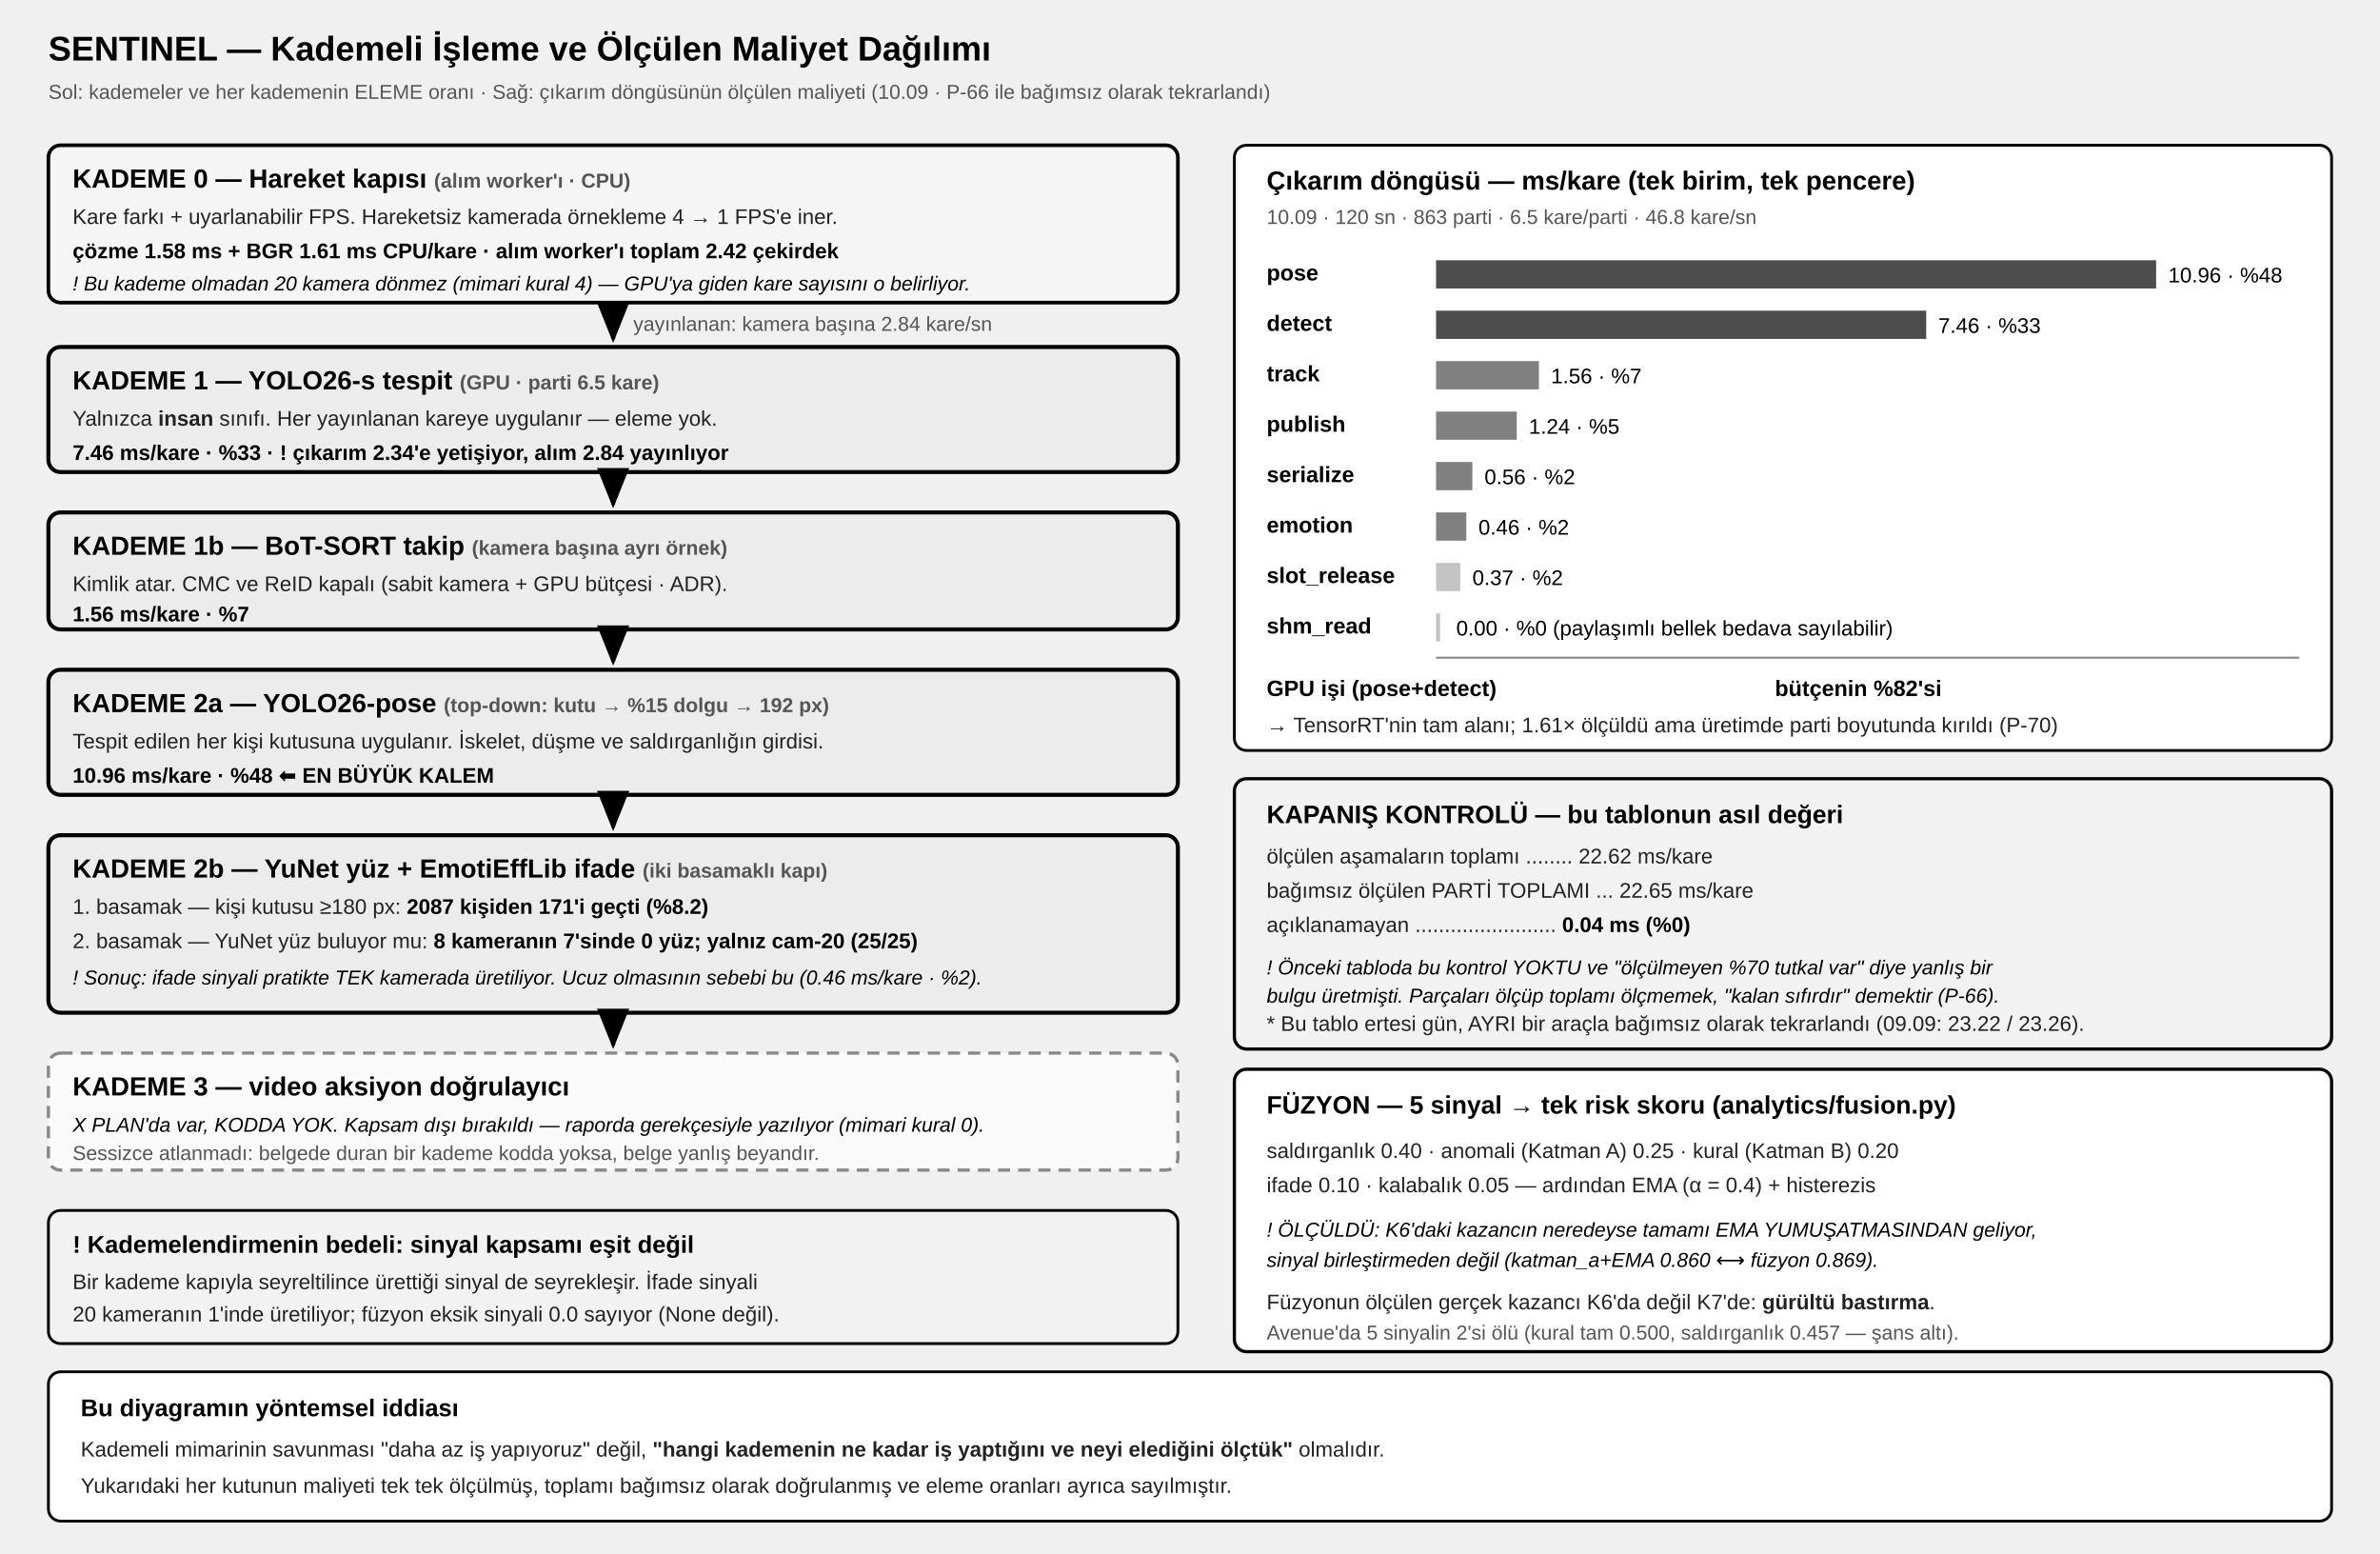
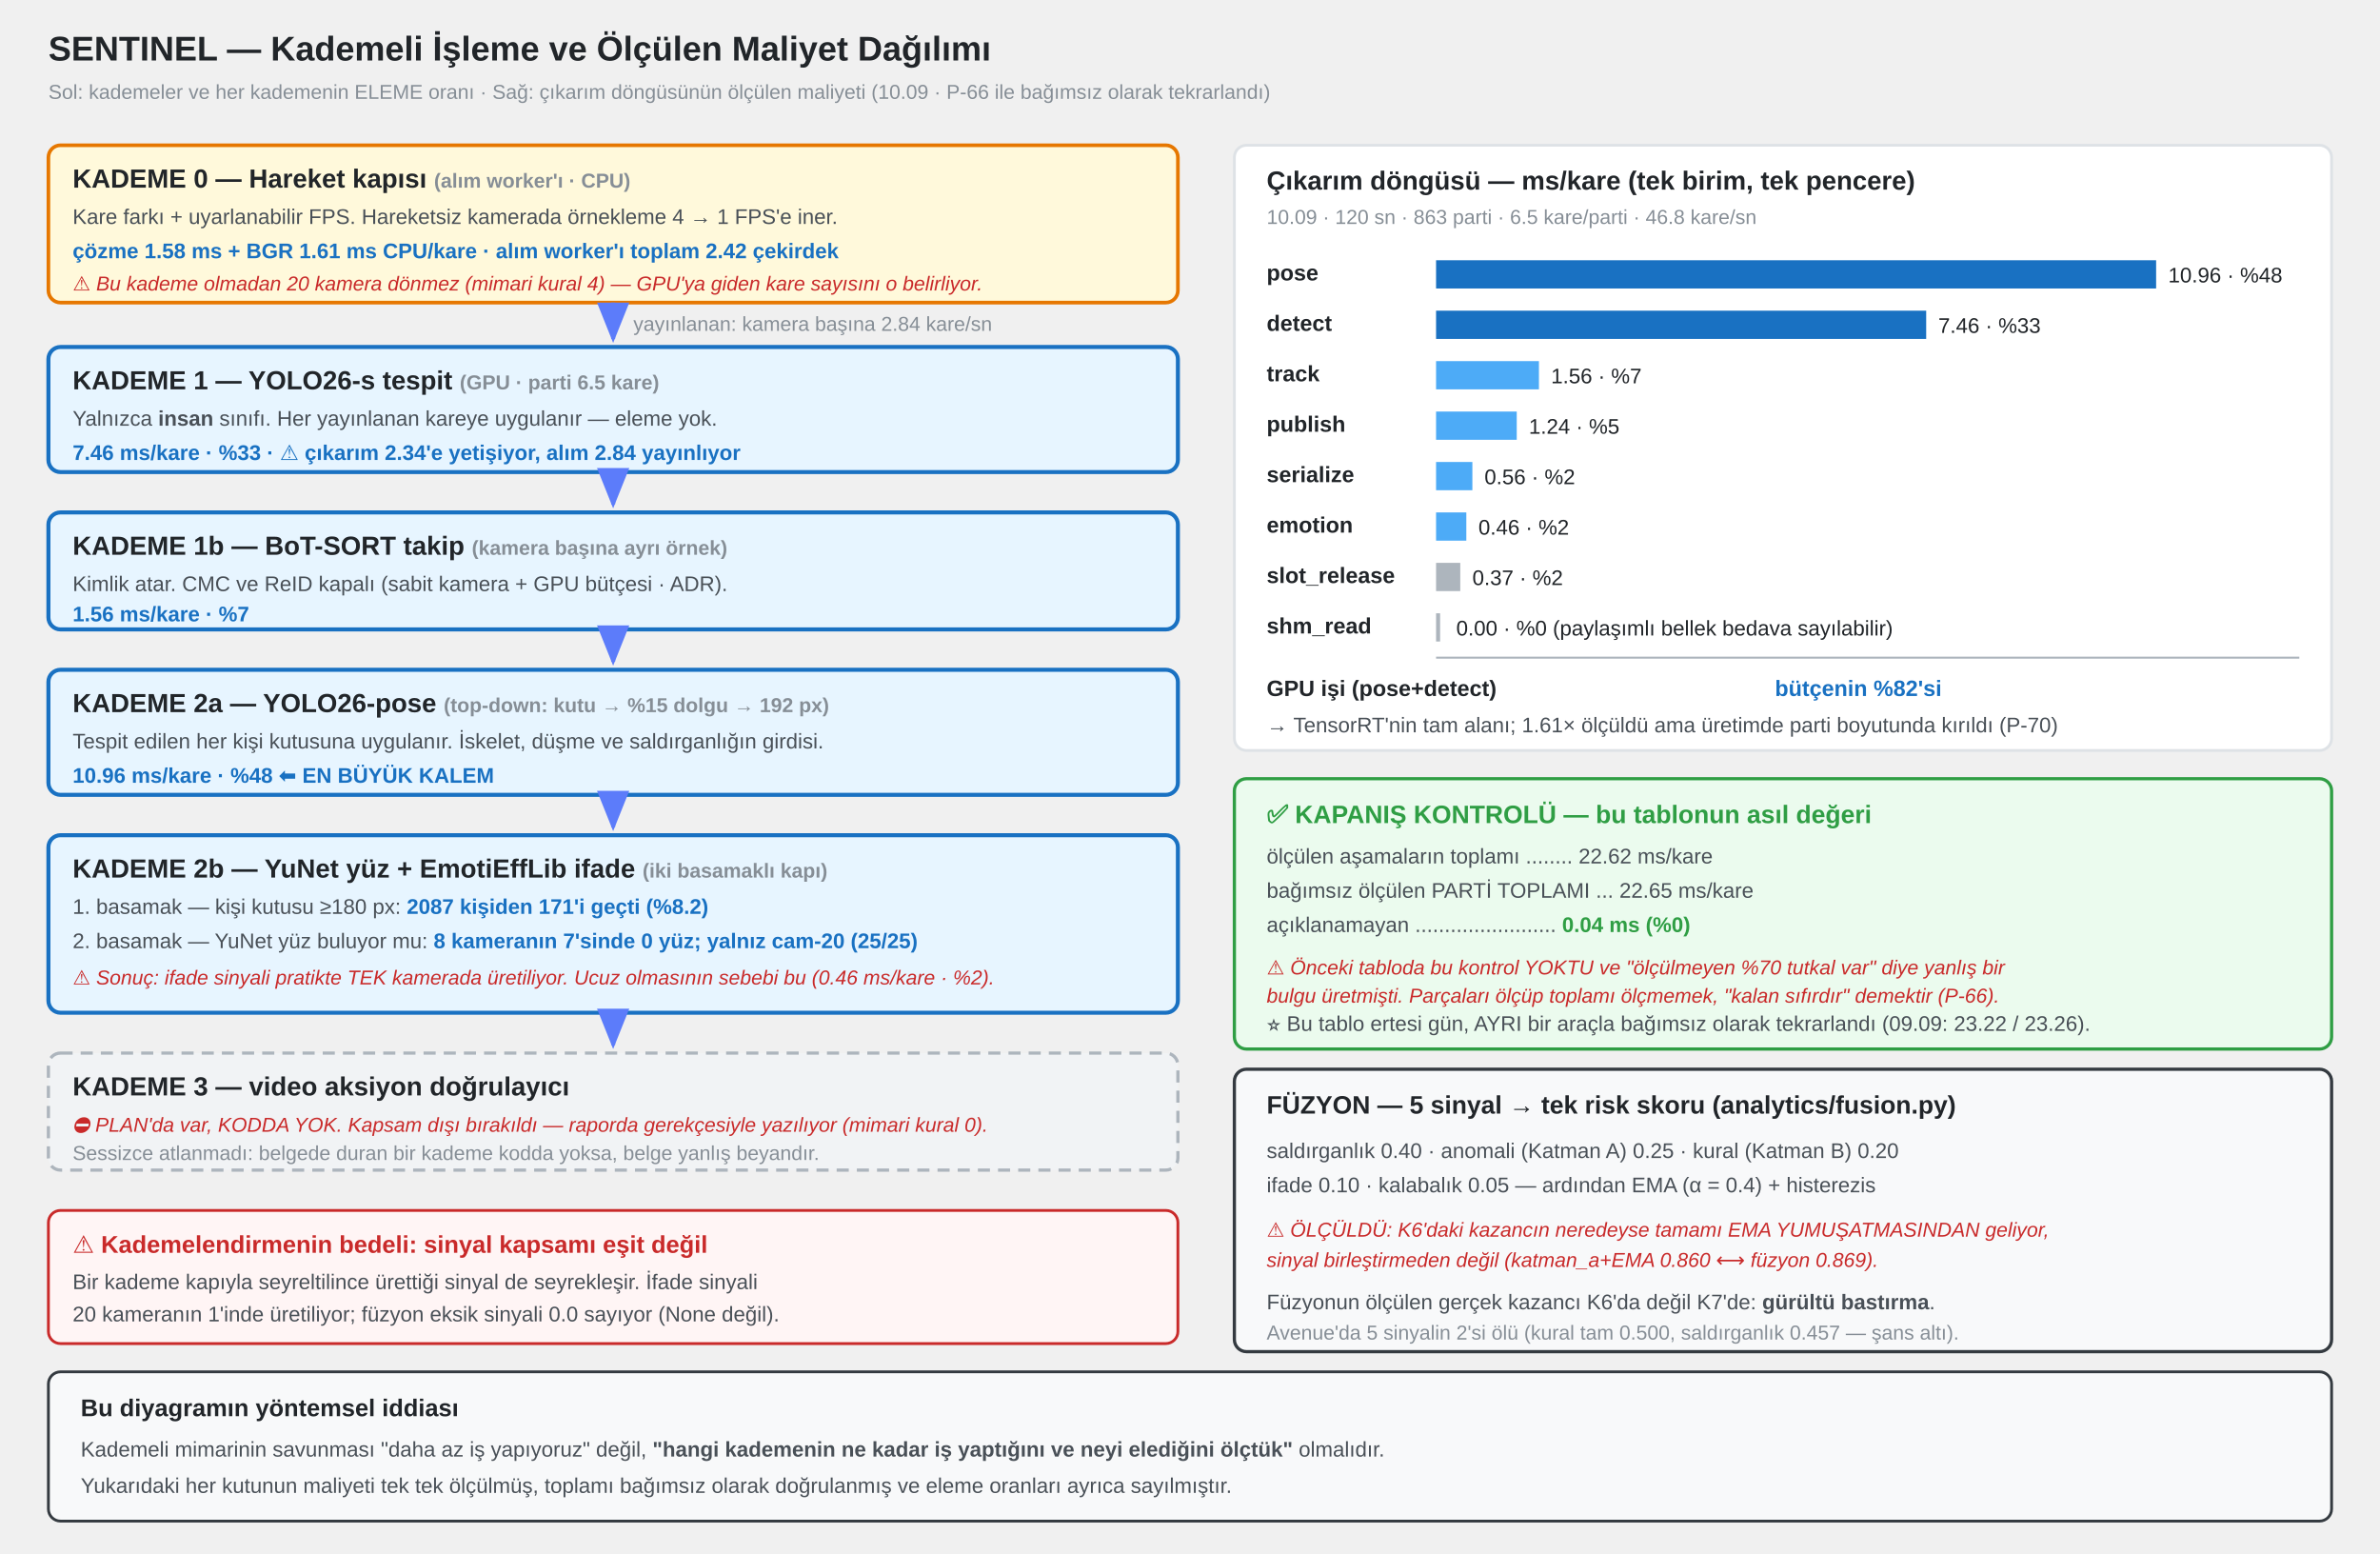
<svg xmlns="http://www.w3.org/2000/svg" viewBox="0 0 1180 770" width="1180" height="770" font-family="Segoe UI, Arial, sans-serif">
  <defs>
    <marker id="ok2" markerWidth="10" markerHeight="8" refX="9" refY="4" orient="auto">
-       <polygon points="0 0, 10 4, 0 8" fill="#000000" />
+       <polygon points="0 0, 10 4, 0 8" fill="#5c7cfa" />
    </marker>
    <style>
-       .kutu   { fill:#ffffff; stroke:#000000; stroke-width:1.6; rx:6; }
-       .gpu    { fill:#ececec; stroke:#000000; stroke-width:2; rx:6; }
-       .cpu    { fill:#f5f5f5; stroke:#000000; stroke-width:1.8; rx:6; }
-       .yok    { fill:#fafafa; stroke:#888888; stroke-width:1.6; stroke-dasharray:6 4; rx:6; }
-       .baslik { font-size:13px; font-weight:600; fill:#000000; }
-       .alt    { font-size:10.5px; fill:#222222; }
-       .olcum  { font-size:10.5px; font-weight:600; fill:#000000; }
-       .etiket { font-size:10px; fill:#555555; }
-       .kural  { font-size:10px; font-style:italic; fill:#000000; }
-       .ok     { stroke:#000000; stroke-width:2; fill:none; marker-end:url(#ok2); }
-       .bar    { fill:#808080; }
-       .barbuyuk { fill:#4d4d4d; }
-       .barkucuk { fill:#c4c4c4; }
-       .barmetin { font-size:10.5px; fill:#000000; }
-       .barad   { font-size:11px; font-weight:600; fill:#000000; }
+       .kutu   { fill:#f8f9fa; stroke:#343a40; stroke-width:1.6; rx:6; }
+       .gpu    { fill:#e7f5ff; stroke:#1971c2; stroke-width:2; rx:6; }
+       .cpu    { fill:#fff9db; stroke:#e67700; stroke-width:1.8; rx:6; }
+       .yok    { fill:#f1f3f5; stroke:#adb5bd; stroke-width:1.6; stroke-dasharray:6 4; rx:6; }
+       .baslik { font-size:13px; font-weight:600; fill:#212529; }
+       .alt    { font-size:10.5px; fill:#495057; }
+       .olcum  { font-size:10.5px; font-weight:600; fill:#1971c2; }
+       .etiket { font-size:10px; fill:#868e96; }
+       .kural  { font-size:10px; font-style:italic; fill:#c92a2a; }
+       .ok     { stroke:#5c7cfa; stroke-width:2; fill:none; marker-end:url(#ok2); }
+       .bar    { fill:#4dabf7; }
+       .barbuyuk { fill:#1971c2; }
+       .barkucuk { fill:#adb5bd; }
+       .barmetin { font-size:10.5px; fill:#212529; }
+       .barad   { font-size:11px; font-weight:600; fill:#212529; }
    </style>
  </defs>
-   <text x="24" y="30" font-size="17" font-weight="700" fill="#000000">SENTINEL — Kademeli İşleme ve Ölçülen Maliyet Dağılımı</text>
+   <text x="24" y="30" font-size="17" font-weight="700" fill="#212529">SENTINEL — Kademeli İşleme ve Ölçülen Maliyet Dağılımı</text>
  <text x="24" y="49" class="etiket">Sol: kademeler ve her kademenin ELEME oranı · Sağ: çıkarım döngüsünün ölçülen maliyeti (10.09 · P-66 ile bağımsız olarak tekrarlandı)</text>
  <rect x="24" y="72" width="560" height="78" class="cpu" />
  <text x="36" y="93" class="baslik">KADEME 0 — Hareket kapısı  <tspan class="etiket">(alım worker'ı · CPU)</tspan>
  </text>
  <text x="36" y="111" class="alt">Kare farkı + uyarlanabilir FPS. Hareketsiz kamerada örnekleme 4 → 1 FPS'e iner.</text>
  <text x="36" y="128" class="olcum">çözme 1.58 ms + BGR 1.61 ms CPU/kare · alım worker'ı toplam 2.42 çekirdek</text>
-   <text x="36" y="144" class="kural">! Bu kademe olmadan 20 kamera dönmez (mimari kural 4) — GPU'ya giden kare sayısını o belirliyor.</text>
+   <text x="36" y="144" class="kural">⚠ Bu kademe olmadan 20 kamera dönmez (mimari kural 4) — GPU'ya giden kare sayısını o belirliyor.</text>
  <line x1="304" y1="150" x2="304" y2="168" class="ok" />
  <text x="314" y="164" class="etiket">yayınlanan: kamera başına 2.84 kare/sn</text>
  <rect x="24" y="172" width="560" height="62" class="gpu" />
  <text x="36" y="193" class="baslik">KADEME 1 — YOLO26-s tespit  <tspan class="etiket">(GPU · parti 6.5 kare)</tspan>
  </text>
  <text x="36" y="211" class="alt">Yalnızca <tspan font-weight="600">insan</tspan> sınıfı. Her yayınlanan kareye uygulanır — eleme yok.</text>
-   <text x="36" y="228" class="olcum">7.46 ms/kare · %33 · ! çıkarım 2.34'e yetişiyor, alım 2.84 yayınlıyor</text>
+   <text x="36" y="228" class="olcum">7.46 ms/kare · %33 · ⚠ çıkarım 2.34'e yetişiyor, alım 2.84 yayınlıyor</text>
  <line x1="304" y1="234" x2="304" y2="250" class="ok" />
  <rect x="24" y="254" width="560" height="58" class="gpu" />
  <text x="36" y="275" class="baslik">KADEME 1b — BoT-SORT takip  <tspan class="etiket">(kamera başına ayrı örnek)</tspan>
  </text>
  <text x="36" y="293" class="alt">Kimlik atar. CMC ve ReID kapalı (sabit kamera + GPU bütçesi · ADR).</text>
  <text x="36" y="308" class="olcum">1.56 ms/kare · %7</text>
  <line x1="304" y1="312" x2="304" y2="328" class="ok" />
  <rect x="24" y="332" width="560" height="62" class="gpu" />
  <text x="36" y="353" class="baslik">KADEME 2a — YOLO26-pose  <tspan class="etiket">(top-down: kutu → %15 dolgu → 192 px)</tspan>
  </text>
  <text x="36" y="371" class="alt">Tespit edilen her kişi kutusuna uygulanır. İskelet, düşme ve saldırganlığın girdisi.</text>
  <text x="36" y="388" class="olcum">10.96 ms/kare · %48  ⬅ EN BÜYÜK KALEM</text>
  <line x1="304" y1="394" x2="304" y2="410" class="ok" />
  <rect x="24" y="414" width="560" height="88" class="gpu" />
  <text x="36" y="435" class="baslik">KADEME 2b — YuNet yüz + EmotiEffLib ifade  <tspan class="etiket">(iki basamaklı kapı)</tspan>
  </text>
  <text x="36" y="453" class="alt">1. basamak — kişi kutusu ≥180 px:  <tspan class="olcum">2087 kişiden 171'i geçti (%8.2)</tspan>
  </text>
  <text x="36" y="470" class="alt">2. basamak — YuNet yüz buluyor mu:  <tspan class="olcum">8 kameranın 7'sinde 0 yüz; yalnız cam-20 (25/25)</tspan>
  </text>
-   <text x="36" y="488" class="kural">! Sonuç: ifade sinyali pratikte TEK kamerada üretiliyor. Ucuz olmasının sebebi bu (0.46 ms/kare · %2).</text>
+   <text x="36" y="488" class="kural">⚠ Sonuç: ifade sinyali pratikte TEK kamerada üretiliyor. Ucuz olmasının sebebi bu (0.46 ms/kare · %2).</text>
  <line x1="304" y1="502" x2="304" y2="518" class="ok" />
  <rect x="24" y="522" width="560" height="58" class="yok" />
-   <text x="36" y="543" class="baslik" fill="#555555">KADEME 3 — video aksiyon doğrulayıcı</text>
-   <text x="36" y="561" class="kural">X PLAN'da var, KODDA YOK. Kapsam dışı bırakıldı — raporda gerekçesiyle yazılıyor (mimari kural 0).</text>
+   <text x="36" y="543" class="baslik" fill="#868e96">KADEME 3 — video aksiyon doğrulayıcı</text>
+   <text x="36" y="561" class="kural">⛔ PLAN'da var, KODDA YOK. Kapsam dışı bırakıldı — raporda gerekçesiyle yazılıyor (mimari kural 0).</text>
  <text x="36" y="575" class="etiket">Sessizce atlanmadı: belgede duran bir kademe kodda yoksa, belge yanlış beyandır.</text>
-   <rect x="612" y="72" width="544" height="300" fill="#ffffff" stroke="#000000" stroke-width="1.4" rx="6" />
-   <text x="628" y="94" font-size="13" font-weight="700" fill="#000000">Çıkarım döngüsü — ms/kare (tek birim, tek pencere)</text>
+   <rect x="612" y="72" width="544" height="300" fill="#ffffff" stroke="#dee2e6" stroke-width="1.4" rx="6" />
+   <text x="628" y="94" font-size="13" font-weight="700" fill="#212529">Çıkarım döngüsü — ms/kare (tek birim, tek pencere)</text>
  <text x="628" y="111" class="etiket">10.09 · 120 sn · 863 parti · 6.5 kare/parti · 46.8 kare/sn</text>
  <text x="628" y="139" class="barad">pose</text>
  <rect x="712" y="129" width="357" height="14" class="barbuyuk" />
  <text x="1075" y="140" class="barmetin">10.96 · %48</text>
  <text x="628" y="164" class="barad">detect</text>
  <rect x="712" y="154" width="243" height="14" class="barbuyuk" />
  <text x="961" y="165" class="barmetin">7.46 · %33</text>
  <text x="628" y="189" class="barad">track</text>
  <rect x="712" y="179" width="51" height="14" class="bar" />
  <text x="769" y="190" class="barmetin">1.56 · %7</text>
  <text x="628" y="214" class="barad">publish</text>
  <rect x="712" y="204" width="40" height="14" class="bar" />
  <text x="758" y="215" class="barmetin">1.24 · %5</text>
  <text x="628" y="239" class="barad">serialize</text>
  <rect x="712" y="229" width="18" height="14" class="bar" />
  <text x="736" y="240" class="barmetin">0.56 · %2</text>
  <text x="628" y="264" class="barad">emotion</text>
  <rect x="712" y="254" width="15" height="14" class="bar" />
  <text x="733" y="265" class="barmetin">0.46 · %2</text>
  <text x="628" y="289" class="barad">slot_release</text>
  <rect x="712" y="279" width="12" height="14" class="barkucuk" />
  <text x="730" y="290" class="barmetin">0.37 · %2</text>
  <text x="628" y="314" class="barad">shm_read</text>
  <rect x="712" y="304" width="2" height="14" class="barkucuk" />
  <text x="722" y="315" class="barmetin">0.00 · %0  (paylaşımlı bellek bedava sayılabilir)</text>
-   <line x1="712" y1="326" x2="1140" y2="326" stroke="#888888" stroke-width="1" />
+   <line x1="712" y1="326" x2="1140" y2="326" stroke="#adb5bd" stroke-width="1" />
  <text x="628" y="345" class="barad">GPU işi (pose+detect)</text>
-   <text x="880" y="345" font-size="11" font-weight="700" fill="#000000">bütçenin %82'si</text>
+   <text x="880" y="345" font-size="11" font-weight="700" fill="#1971c2">bütçenin %82'si</text>
  <text x="628" y="363" class="alt">→ TensorRT'nin tam alanı; 1.61× ölçüldü ama üretimde parti boyutunda kırıldı (P-70)</text>
-   <rect x="612" y="386" width="544" height="134" fill="#f2f2f2" stroke="#000000" stroke-width="1.6" rx="6" />
-   <text x="628" y="408" font-size="12.5" font-weight="700" fill="#000000">KAPANIŞ KONTROLÜ — bu tablonun asıl değeri</text>
+   <rect x="612" y="386" width="544" height="134" fill="#ebfbee" stroke="#2f9e44" stroke-width="1.6" rx="6" />
+   <text x="628" y="408" font-size="12.5" font-weight="700" fill="#2f9e44">✅ KAPANIŞ KONTROLÜ — bu tablonun asıl değeri</text>
  <text x="628" y="428" class="alt">ölçülen aşamaların toplamı ........ 22.62 ms/kare</text>
  <text x="628" y="445" class="alt">bağımsız ölçülen PARTİ TOPLAMI ... 22.65 ms/kare</text>
-   <text x="628" y="462" class="alt">açıklanamayan ........................ <tspan font-weight="700" fill="#000000">0.04 ms (%0)</tspan>
+   <text x="628" y="462" class="alt">açıklanamayan ........................ <tspan font-weight="700" fill="#2f9e44">0.04 ms (%0)</tspan>
  </text>
-   <text x="628" y="483" class="kural">! Önceki tabloda bu kontrol YOKTU ve "ölçülmeyen %70 tutkal var" diye yanlış bir</text>
+   <text x="628" y="483" class="kural">⚠ Önceki tabloda bu kontrol YOKTU ve "ölçülmeyen %70 tutkal var" diye yanlış bir</text>
  <text x="628" y="497" class="kural">bulgu üretmişti. Parçaları ölçüp toplamı ölçmemek, "kalan sıfırdır" demektir (P-66).</text>
-   <text x="628" y="511" class="alt">* Bu tablo ertesi gün, AYRI bir araçla bağımsız olarak tekrarlandı (09.09: 23.22 / 23.26).</text>
+   <text x="628" y="511" class="alt">⭐ Bu tablo ertesi gün, AYRI bir araçla bağımsız olarak tekrarlandı (09.09: 23.22 / 23.26).</text>
  <rect x="612" y="530" width="544" height="140" class="kutu" />
-   <text x="628" y="552" font-size="12.5" font-weight="700" fill="#000000">FÜZYON — 5 sinyal → tek risk skoru  (analytics/fusion.py)</text>
+   <text x="628" y="552" font-size="12.5" font-weight="700" fill="#212529">FÜZYON — 5 sinyal → tek risk skoru  (analytics/fusion.py)</text>
  <text x="628" y="574" class="alt">saldırganlık 0.40 · anomali (Katman A) 0.25 · kural (Katman B) 0.20</text>
  <text x="628" y="591" class="alt">ifade 0.10 · kalabalık 0.05   —   ardından EMA (α = 0.4) + histerezis</text>
-   <text x="628" y="613" class="kural">! ÖLÇÜLDÜ: K6'daki kazancın neredeyse tamamı EMA YUMUŞATMASINDAN geliyor,</text>
+   <text x="628" y="613" class="kural">⚠ ÖLÇÜLDÜ: K6'daki kazancın neredeyse tamamı EMA YUMUŞATMASINDAN geliyor,</text>
  <text x="628" y="628" class="kural">sinyal birleştirmeden değil (katman_a+EMA 0.860 ⟷ füzyon 0.869).</text>
  <text x="628" y="649" class="alt">Füzyonun ölçülen gerçek kazancı K6'da değil K7'de: <tspan font-weight="600">gürültü bastırma</tspan>.</text>
  <text x="628" y="664" class="etiket">Avenue'da 5 sinyalin 2'si ölü (kural tam 0.500, saldırganlık 0.457 — şans altı).</text>
-   <rect x="24" y="600" width="560" height="66" fill="#f2f2f2" stroke="#000000" stroke-width="1.4" rx="6" />
-   <text x="36" y="621" font-size="12" font-weight="700" fill="#000000">! Kademelendirmenin bedeli: sinyal kapsamı eşit değil</text>
+   <rect x="24" y="600" width="560" height="66" fill="#fff5f5" stroke="#c92a2a" stroke-width="1.4" rx="6" />
+   <text x="36" y="621" font-size="12" font-weight="700" fill="#c92a2a">⚠ Kademelendirmenin bedeli: sinyal kapsamı eşit değil</text>
  <text x="36" y="639" class="alt">Bir kademe kapıyla seyreltilince ürettiği sinyal de seyrekleşir. İfade sinyali</text>
  <text x="36" y="655" class="alt">20 kameranın 1'inde üretiliyor; füzyon eksik sinyali 0.0 sayıyor (None değil).</text>
-   <rect x="24" y="680" width="1132" height="74" fill="#ffffff" stroke="#000000" stroke-width="1.4" rx="6" />
-   <text x="40" y="702" font-size="12" font-weight="700" fill="#000000">Bu diyagramın yöntemsel iddiası</text>
+   <rect x="24" y="680" width="1132" height="74" fill="#f8f9fa" stroke="#343a40" stroke-width="1.4" rx="6" />
+   <text x="40" y="702" font-size="12" font-weight="700" fill="#212529">Bu diyagramın yöntemsel iddiası</text>
  <text x="40" y="722" class="alt">Kademeli mimarinin savunması "daha az iş yapıyoruz" değil, <tspan font-weight="600">"hangi kademenin ne kadar iş yaptığını ve neyi elediğini ölçtük"</tspan> olmalıdır.</text>
  <text x="40" y="740" class="alt">Yukarıdaki her kutunun maliyeti tek tek ölçülmüş, toplamı bağımsız olarak doğrulanmış ve eleme oranları ayrıca sayılmıştır.</text>
</svg>
